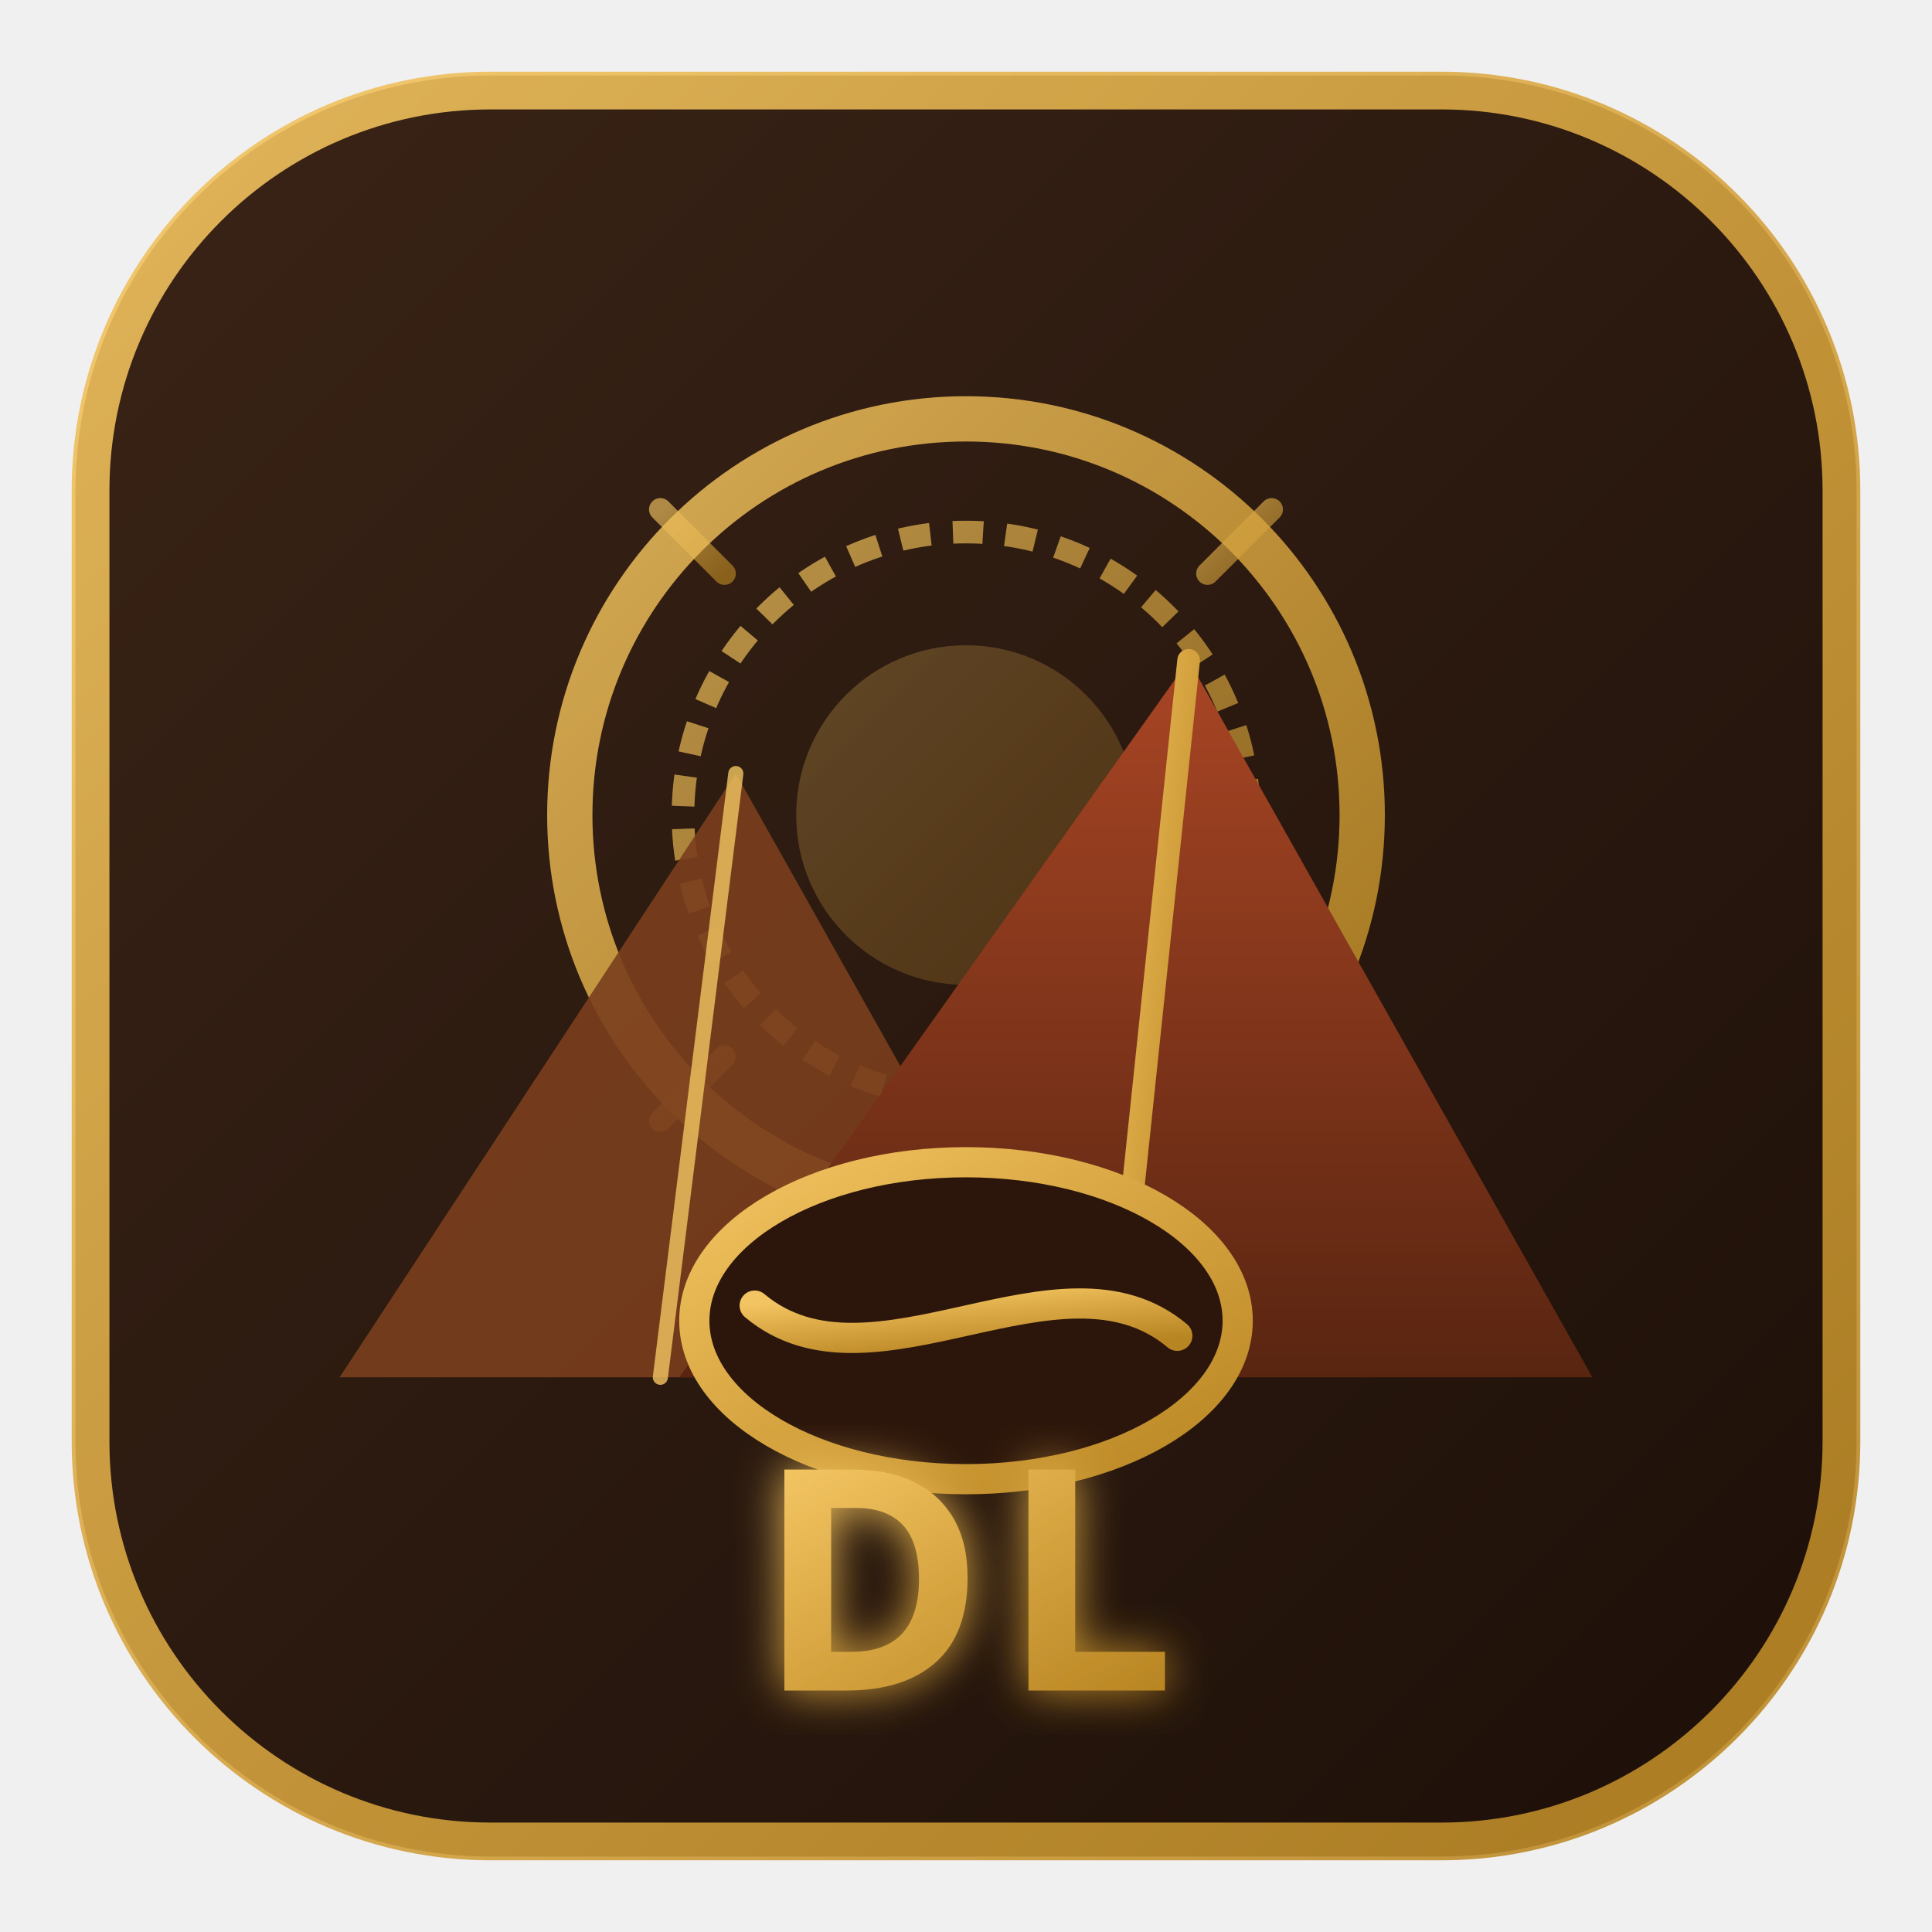
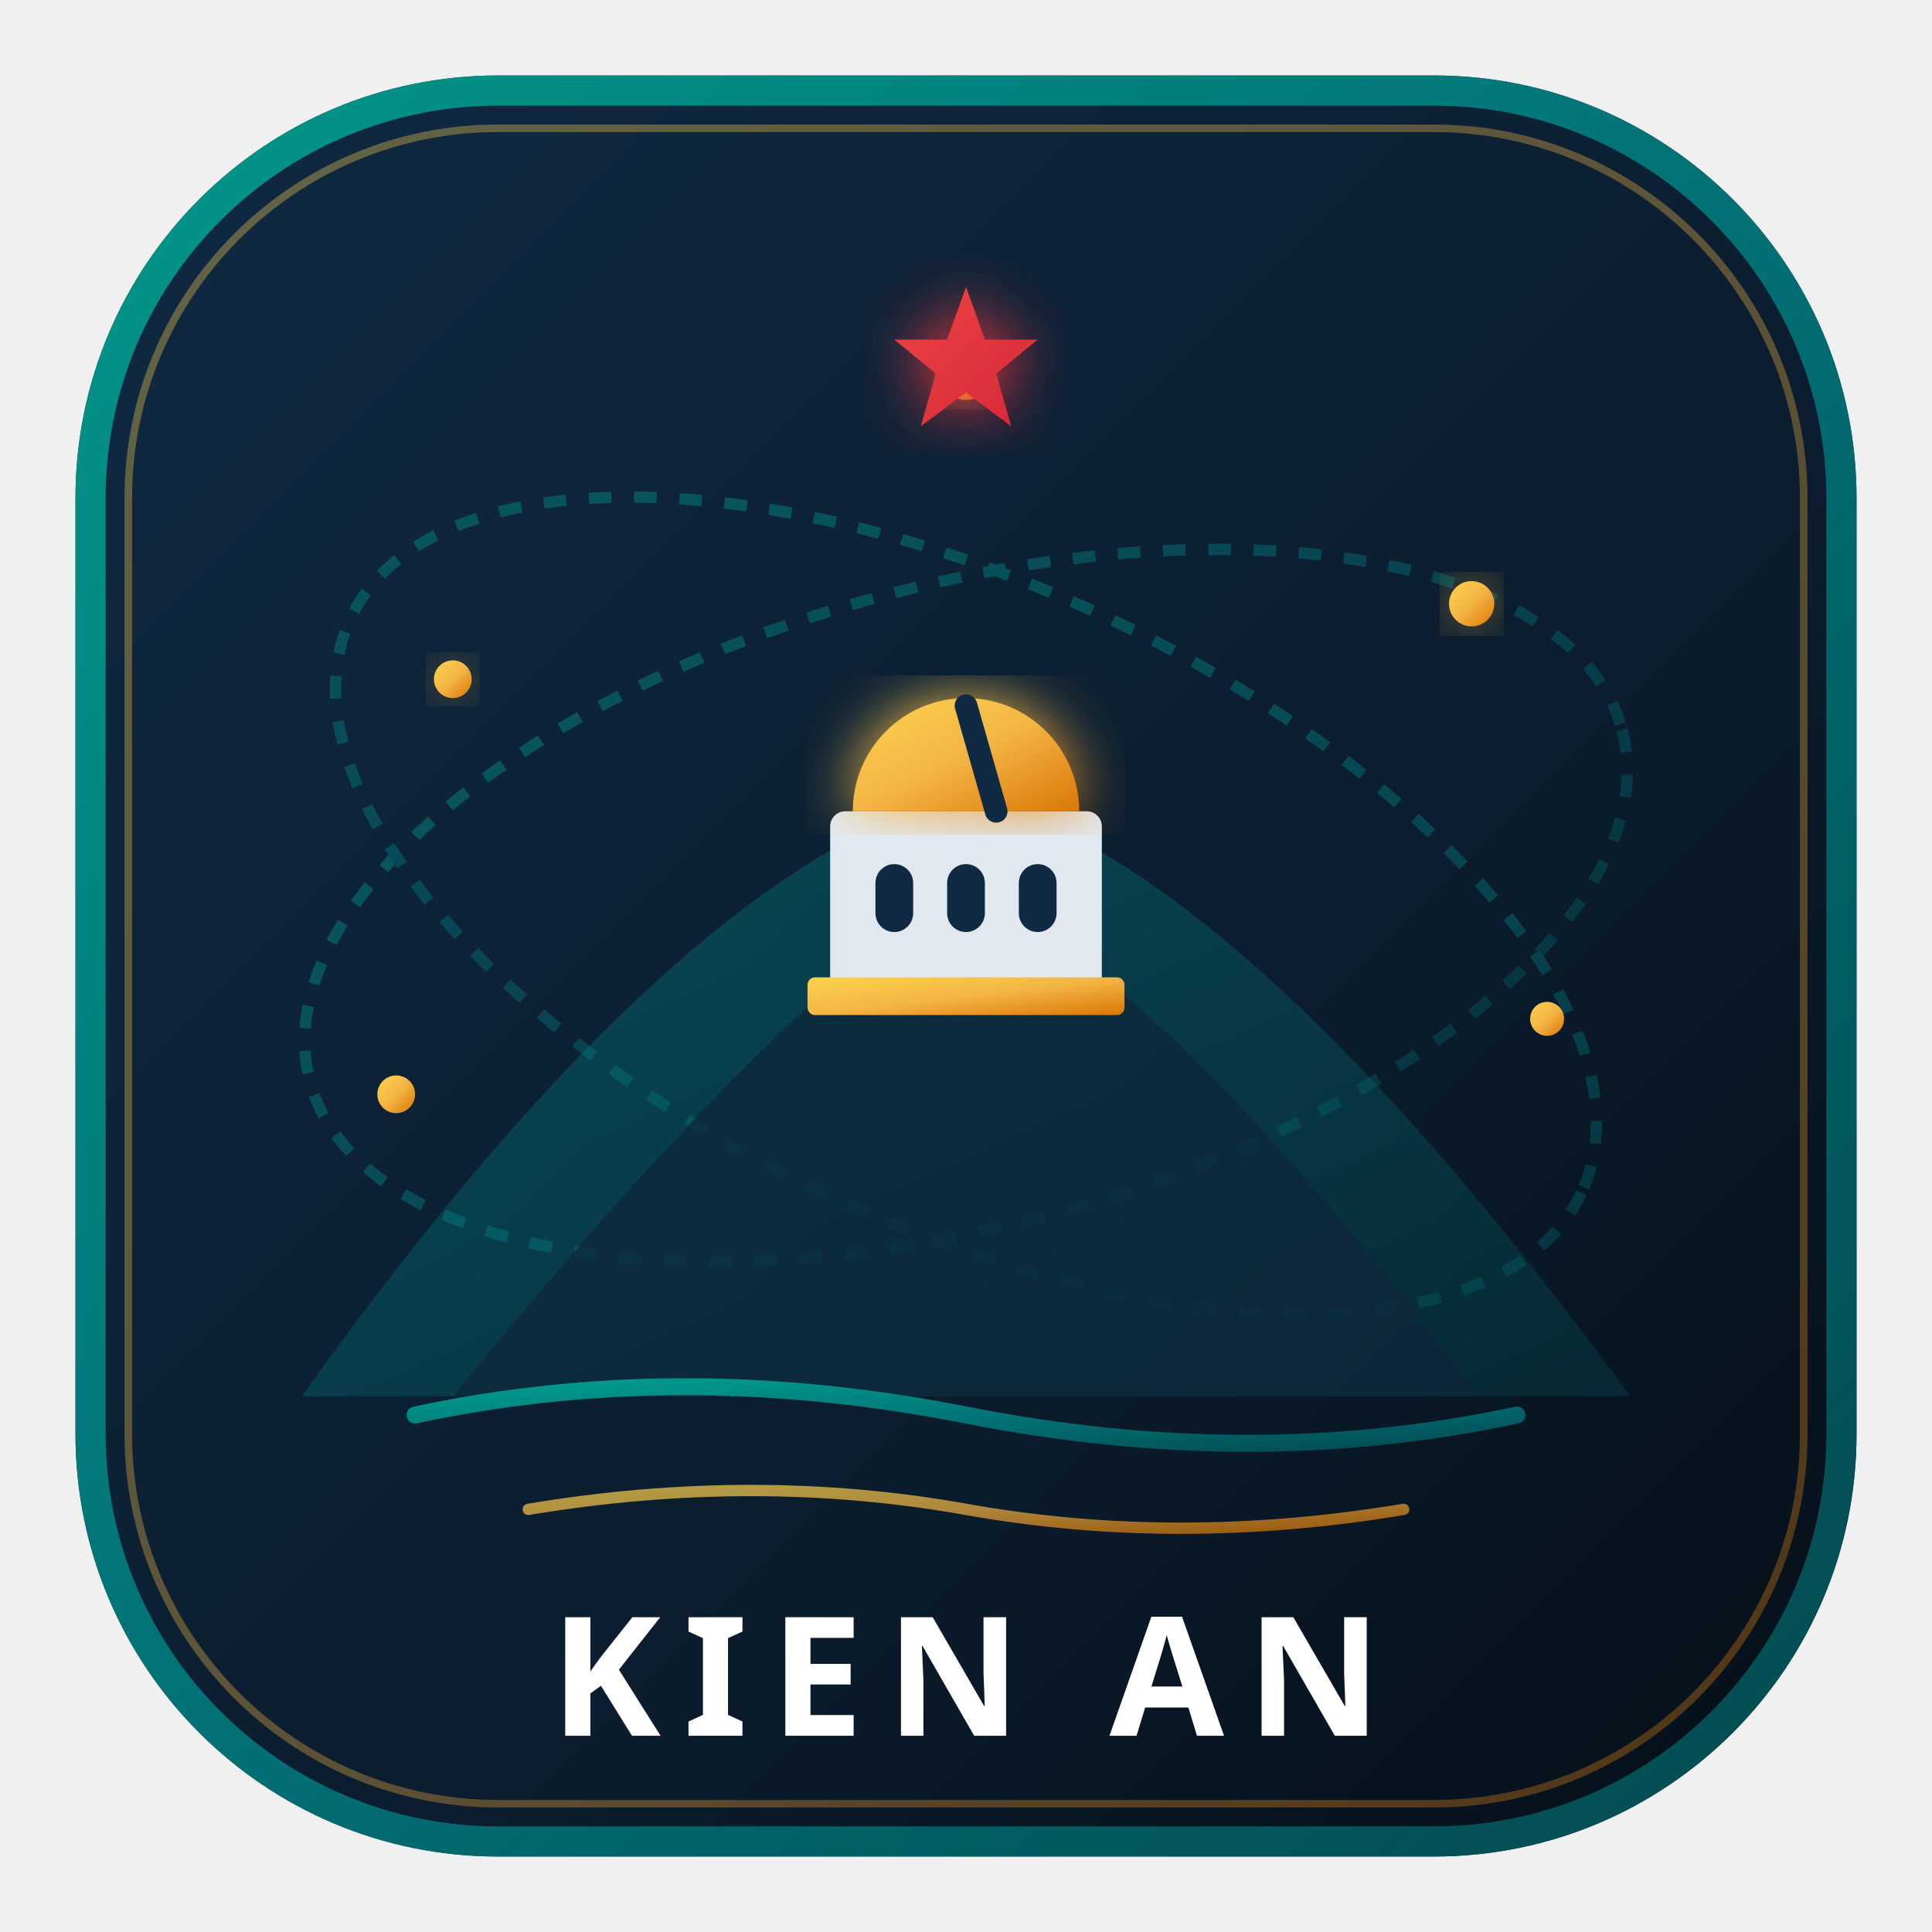
<svg xmlns="http://www.w3.org/2000/svg" viewBox="0 0 512 512" width="512" height="512">
  <defs>
    <linearGradient id="bgGrad" x1="0%" y1="0%" x2="100%" y2="100%">
-       <stop offset="0%" stop-color="#3B2417" />
-       <stop offset="100%" stop-color="#1C0F08" />
+       <stop offset="0%" stop-color="#102A43" />
+       <stop offset="60%" stop-color="#0B1D2E" />
+       <stop offset="100%" stop-color="#050E17" />
+     </linearGradient>
+     <linearGradient id="tealGrad" x1="0%" y1="0%" x2="100%" y2="100%">
+       <stop offset="0%" stop-color="#00A896" />
+       <stop offset="50%" stop-color="#007F82" />
+       <stop offset="100%" stop-color="#025359" />
    </linearGradient>
    <linearGradient id="goldGrad" x1="0%" y1="0%" x2="100%" y2="100%">
-       <stop offset="0%" stop-color="#F3C562" />
-       <stop offset="50%" stop-color="#D5A33F" />
-       <stop offset="100%" stop-color="#B88523" />
+       <stop offset="0%" stop-color="#FCD34D" />
+       <stop offset="50%" stop-color="#F4B544" />
+       <stop offset="100%" stop-color="#D97706" />
    </linearGradient>
-     <linearGradient id="bazanGrad" x1="0%" y1="0%" x2="0%" y2="100%">
-       <stop offset="0%" stop-color="#A84524" />
-       <stop offset="100%" stop-color="#592511" />
+     <linearGradient id="redGrad" x1="0%" y1="0%" x2="100%" y2="100%">
+       <stop offset="0%" stop-color="#EF4444" />
+       <stop offset="100%" stop-color="#D62839" />
    </linearGradient>
    <filter id="glow" x="-20%" y="-20%" width="140%" height="140%">
-       <feGaussianBlur stdDeviation="6" result="blur" />
+       <feGaussianBlur stdDeviation="8" result="blur" />
      <feComposite in="SourceGraphic" in2="blur" operator="over" />
    </filter>
  </defs>
-   <rect x="20" y="20" width="472" height="472" rx="110" fill="url(#bgGrad)" />
-   <rect x="24" y="24" width="464" height="464" rx="106" fill="none" stroke="url(#goldGrad)" stroke-width="10" opacity="0.9" />
-   <g stroke="url(#goldGrad)" stroke-width="6" opacity="0.65" stroke-linecap="round">
-     <line x1="256" y1="90" x2="256" y2="114" />
-     <line x1="256" y1="318" x2="256" y2="342" />
-     <line x1="142" y1="216" x2="166" y2="216" />
-     <line x1="346" y1="216" x2="370" y2="216" />
-     <line x1="175" y1="135" x2="192" y2="152" />
-     <line x1="320" y1="280" x2="337" y2="297" />
-     <line x1="337" y1="135" x2="320" y2="152" />
-     <line x1="192" y1="280" x2="175" y2="297" />
+   <rect x="20" y="20" width="472" height="472" rx="112" fill="url(#bgGrad)" />
+   <rect x="24" y="24" width="464" height="464" rx="108" fill="none" stroke="url(#tealGrad)" stroke-width="8" opacity="0.85" />
+   <rect x="34" y="34" width="444" height="444" rx="98" fill="none" stroke="url(#goldGrad)" stroke-width="2" opacity="0.35" />
+   <g stroke="url(#tealGrad)" stroke-width="3" opacity="0.4" stroke-dasharray="6 6">
+     <ellipse cx="256" cy="240" rx="180" ry="85" fill="none" transform="rotate(-15 256 240)" />
+     <ellipse cx="256" cy="240" rx="180" ry="85" fill="none" transform="rotate(25 256 240)" />
  </g>
-   <circle cx="256" cy="216" r="105" fill="none" stroke="url(#goldGrad)" stroke-width="12" opacity="0.85" />
-   <circle cx="256" cy="216" r="75" fill="none" stroke="url(#goldGrad)" stroke-width="6" opacity="0.7" stroke-dasharray="8 6" />
-   <circle cx="256" cy="216" r="45" fill="url(#goldGrad)" opacity="0.25" />
-   <polygon points="90,365 195,205 285,365" fill="#7A3E1D" opacity="0.9" />
-   <polygon points="180,365 315,175 422,365" fill="url(#bazanGrad)" />
-   <line x1="315" y1="175" x2="295" y2="365" stroke="url(#goldGrad)" stroke-width="6" stroke-linecap="round" />
-   <line x1="195" y1="205" x2="175" y2="365" stroke="#F3C562" stroke-width="4" stroke-linecap="round" opacity="0.8" />
-   <g transform="translate(256, 350)">
-     <ellipse cx="0" cy="0" rx="72" ry="42" fill="#2C160B" stroke="url(#goldGrad)" stroke-width="8" />
-     <path d="M -56 -4 C -25 22, 25 -22, 56 4" fill="none" stroke="url(#goldGrad)" stroke-width="8" stroke-linecap="round" />
+   <g fill="url(#goldGrad)">
+     <circle cx="120" cy="180" r="5" filter="url(#glow)" />
+     <circle cx="390" cy="160" r="6" filter="url(#glow)" />
+     <circle cx="410" cy="270" r="4.5" />
+     <circle cx="105" cy="290" r="5" />
+     <circle cx="256" cy="100" r="6" filter="url(#glow)" />
  </g>
-   <text x="256" y="448" text-anchor="middle" font-family="'Segoe UI', 'Be Vietnam Pro', 'Outfit', sans-serif" font-weight="900" font-size="82" fill="url(#goldGrad)" filter="url(#glow)" letter-spacing="4">DL</text>
+   <path d="M 80 370 Q 180 230 256 210 Q 330 230 432 370 Z" fill="url(#tealGrad)" opacity="0.3" />
+   <path d="M 120 370 Q 210 260 256 235 Q 310 260 392 370 Z" fill="#0D253A" opacity="0.75" />
+   <g transform="translate(256, 215)">
+     <rect x="-36" y="0" width="72" height="48" rx="4" fill="#E2E8F0" />
+     <rect x="-42" y="44" width="84" height="10" rx="2" fill="url(#goldGrad)" />
+     <path d="M -30 0 A 30 30 0 0 1 30 0 Z" fill="url(#goldGrad)" filter="url(#glow)" />
+     <line x1="0" y1="-28" x2="8" y2="0" stroke="#102A43" stroke-width="6" stroke-linecap="round" />
+     <rect x="-24" y="14" width="10" height="18" rx="5" fill="#102A43" />
+     <rect x="-5" y="14" width="10" height="18" rx="5" fill="#102A43" />
+     <rect x="14" y="14" width="10" height="18" rx="5" fill="#102A43" />
+   </g>
+   <g stroke="url(#tealGrad)" stroke-width="4.5" stroke-linecap="round" fill="none">
+     <path d="M 110 375 Q 180 360 256 375 Q 332 390 402 375" opacity="0.9" />
+     <path d="M 140 400 Q 200 390 256 400 Q 312 410 372 400" stroke="url(#goldGrad)" stroke-width="3" opacity="0.7" />
+   </g>
+   <polygon points="256,76 261,90 275,90 264,99 268,113 256,104 244,113 248,99 237,90 251,90" fill="url(#redGrad)" filter="url(#glow)" />
+   <text x="256" y="460" text-anchor="middle" font-family="'Be Vietnam Pro', 'Outfit', sans-serif" font-weight="900" font-size="44" fill="#FFFFFF" letter-spacing="6">
+     KIEN AN
+   </text>
</svg>
